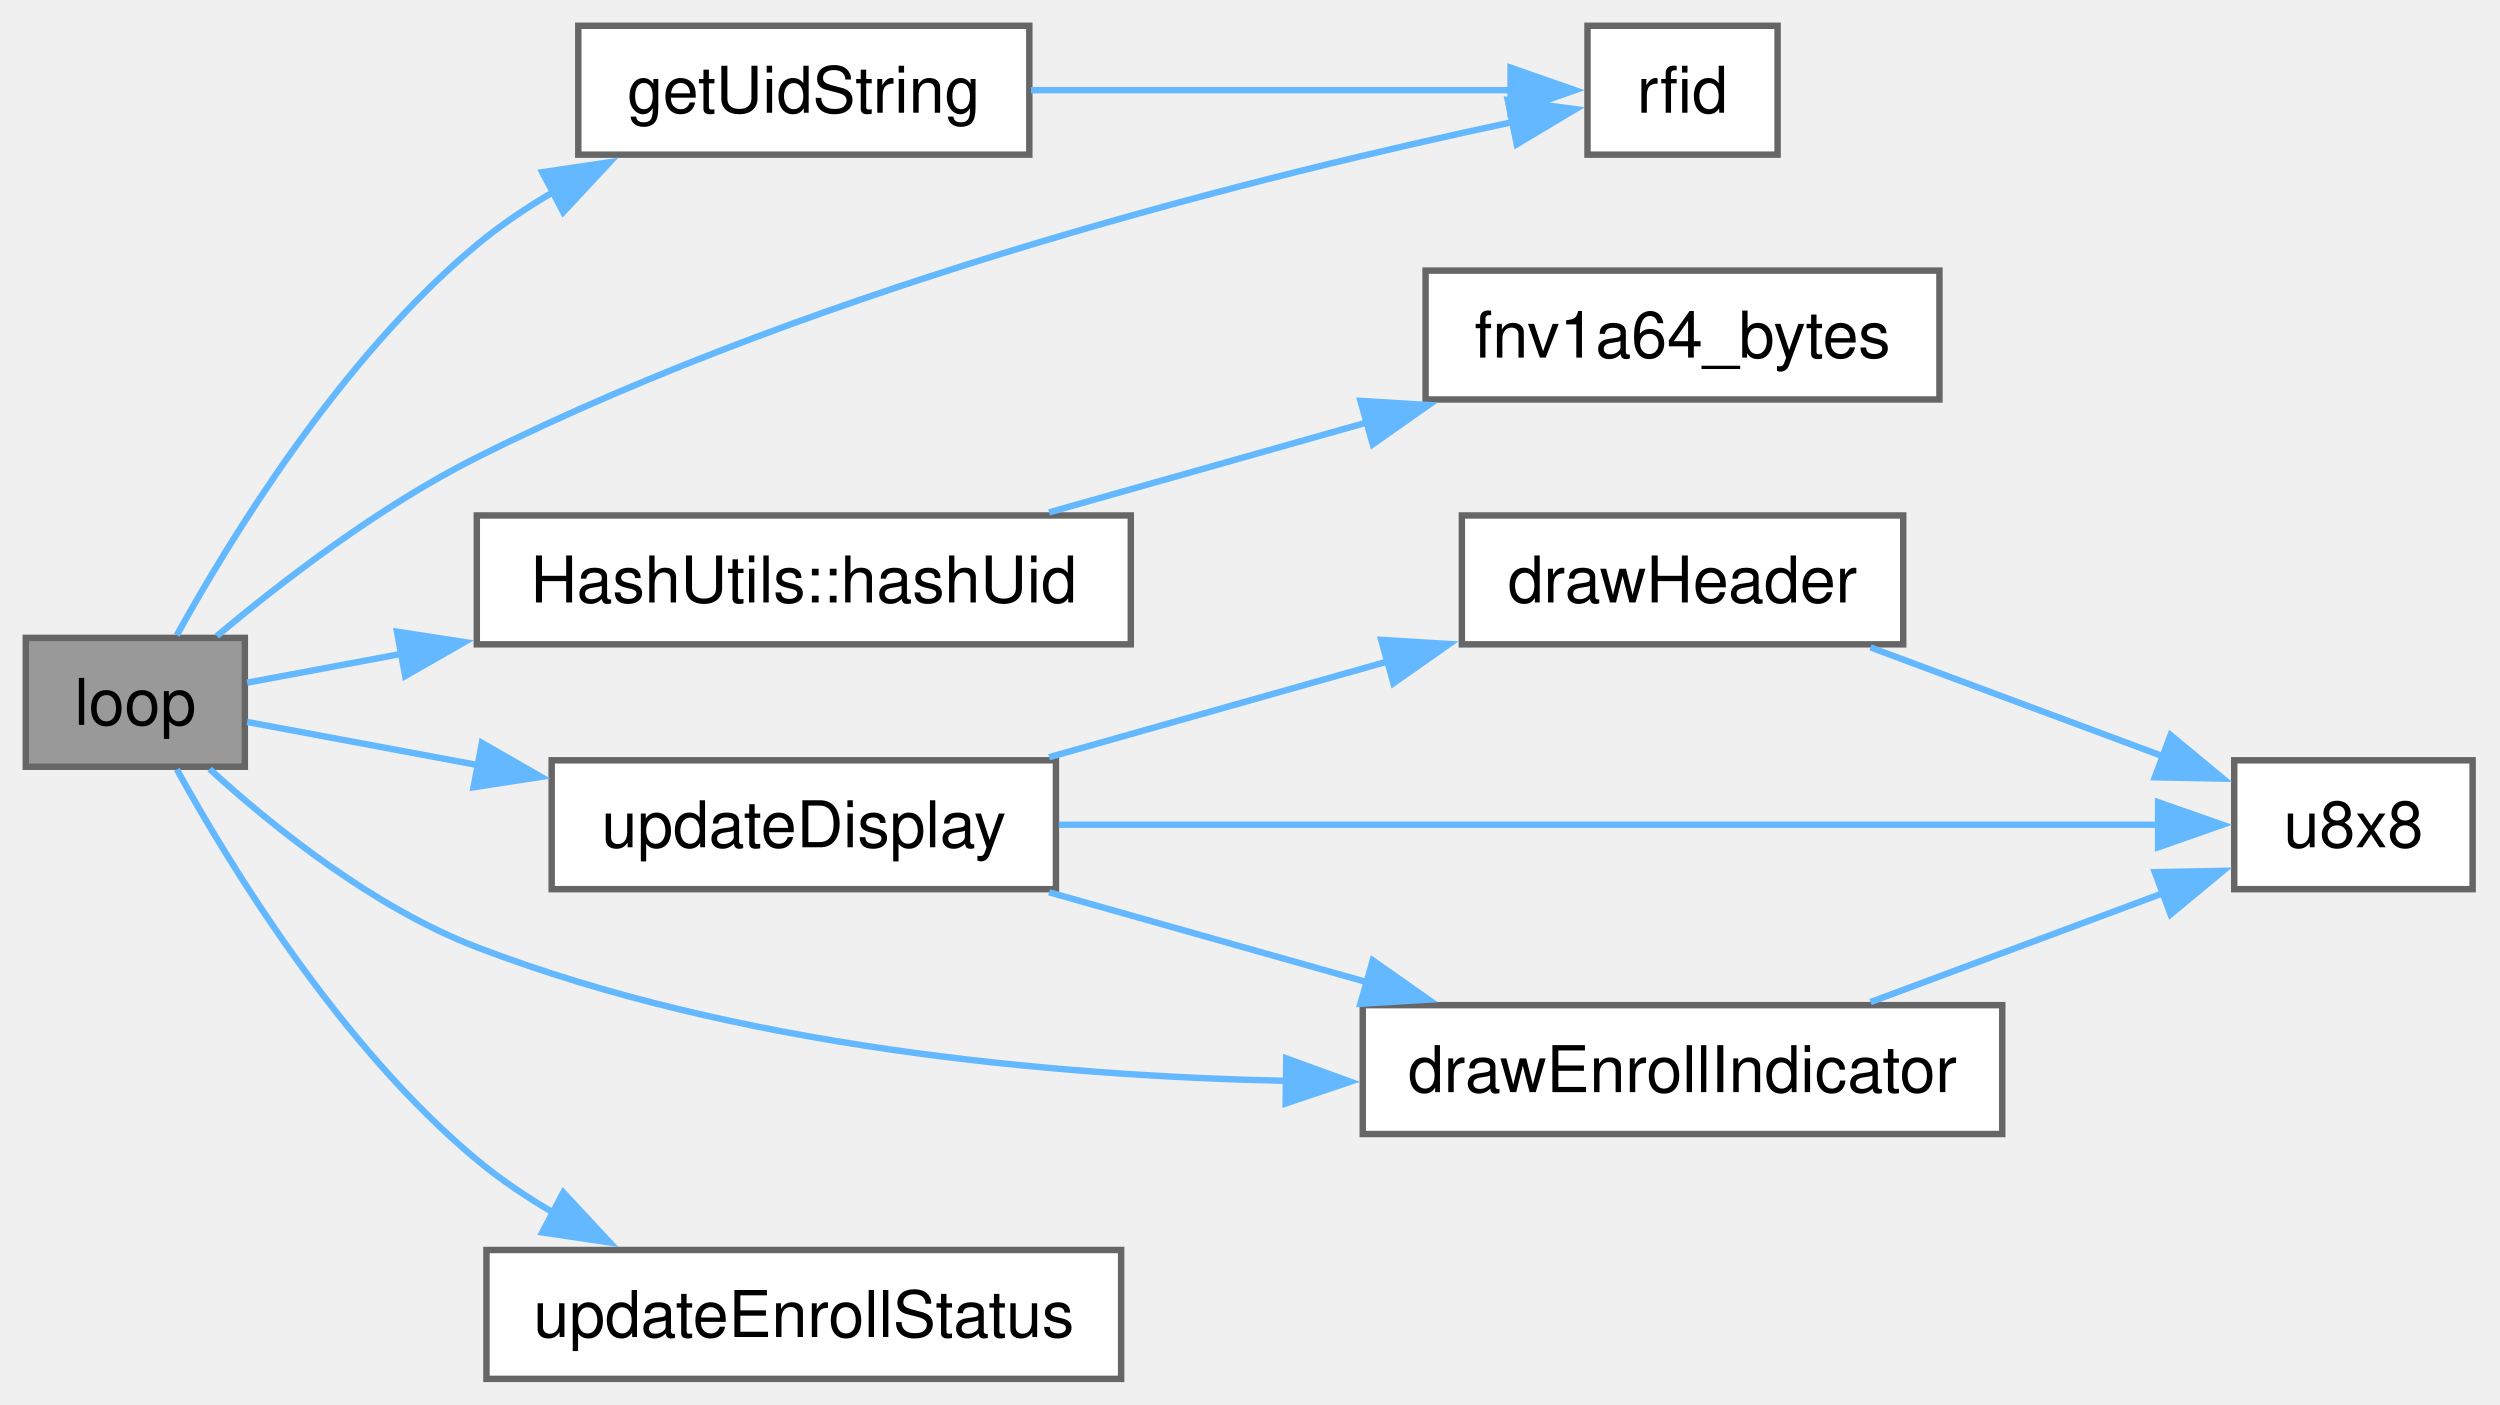
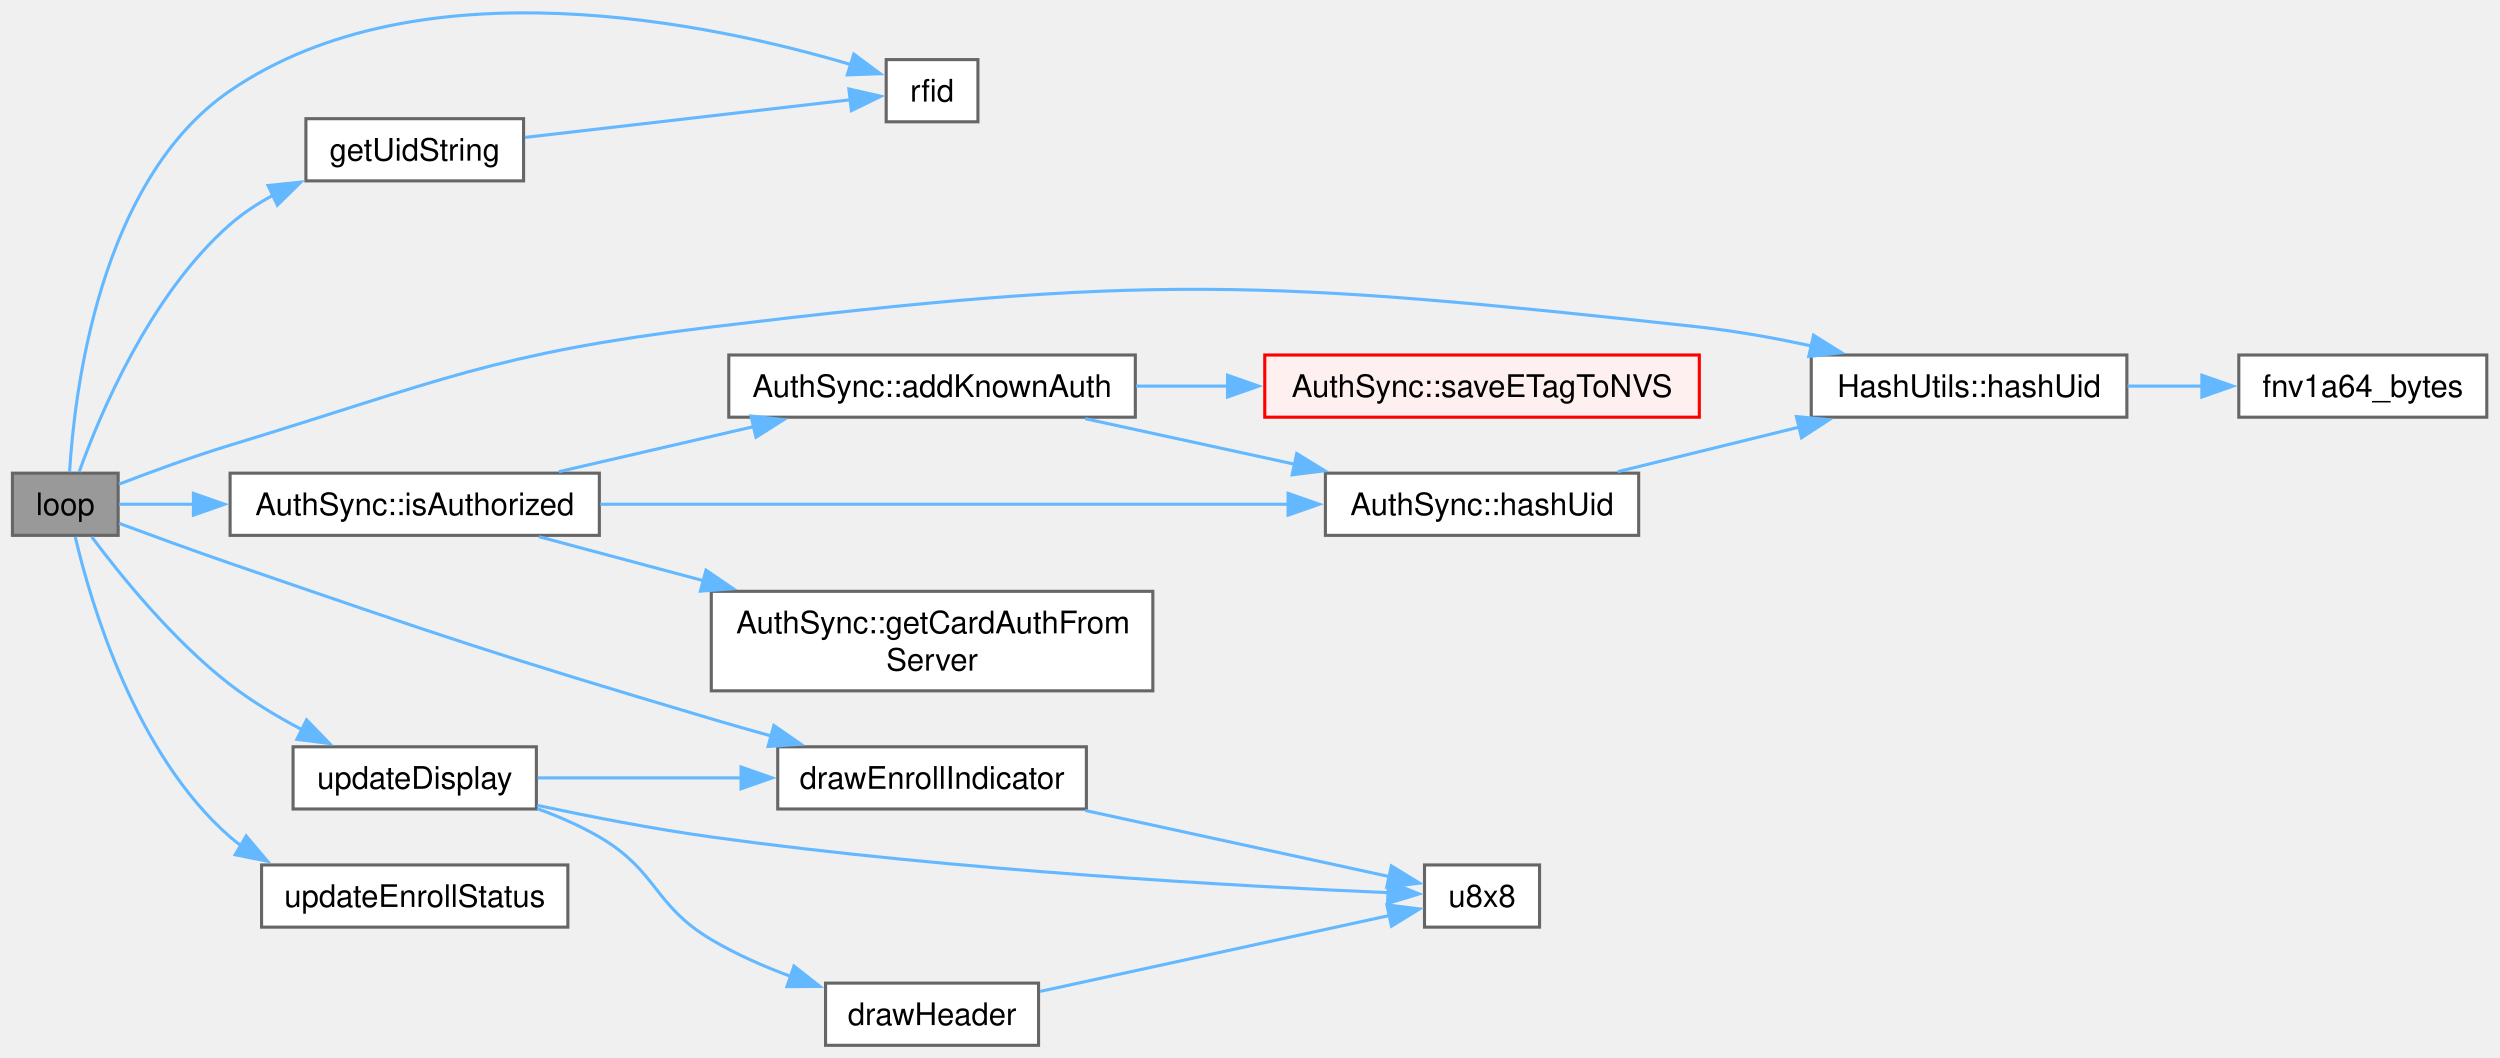
- <svg xmlns="http://www.w3.org/2000/svg" xmlns:xlink="http://www.w3.org/1999/xlink" width="388pt" height="218pt" viewBox="0.00 0.00 388.00 218.00">
-   <g id="graph0" class="graph" transform="scale(1 1) rotate(0) translate(4 214)">
+ <svg xmlns="http://www.w3.org/2000/svg" xmlns:xlink="http://www.w3.org/1999/xlink" width="804pt" height="340pt" viewBox="0.00 0.00 804.00 340.00">
+   <g id="graph0" class="graph" transform="scale(1 1) rotate(0) translate(4 336.17)">
    <g id="Node000001" class="node">
      <g id="a_Node000001">
        <a xlink:title=" ">
-           <polygon fill="#999999" stroke="#666666" points="34,-115 0,-115 0,-95 34,-95 34,-115" />
-           <text xml:space="preserve" text-anchor="middle" x="17" y="-101.5" font-family="Helvetica,sans-Serif" font-size="10.00">loop</text>
+           <polygon fill="#999999" stroke="#666666" points="34,-184 0,-184 0,-164 34,-164 34,-184" />
+           <text xml:space="preserve" text-anchor="middle" x="17" y="-170.5" font-family="Helvetica,sans-Serif" font-size="10.00">loop</text>
        </a>
      </g>
    </g>
    <g id="Node000002" class="node">
      <g id="a_Node000002">
        <a xlink:href="main_8cpp.html#a8af6ba2d85e09ba5109484b26b338541" target="_top" xlink:title=" ">
-           <polygon fill="white" stroke="#666666" points="306.75,-58 207.5,-58 207.5,-38 306.75,-38 306.75,-58" />
-           <text xml:space="preserve" text-anchor="middle" x="257.12" y="-44.5" font-family="Helvetica,sans-Serif" font-size="10.00">drawEnrollIndicator</text>
+           <polygon fill="white" stroke="#666666" points="345.38,-96 246.12,-96 246.12,-76 345.38,-76 345.38,-96" />
+           <text xml:space="preserve" text-anchor="middle" x="295.75" y="-82.5" font-family="Helvetica,sans-Serif" font-size="10.00">drawEnrollIndicator</text>
        </a>
      </g>
    </g>
    <g id="edge1_Node000001_Node000002" class="edge">
      <g id="a_edge1_Node000001_Node000002">
        <a xlink:title=" ">
-           <path fill="none" stroke="#63b8ff" d="M28.53,-94.65C38.37,-85.67 53.92,-73.17 70,-67 110.12,-51.6 158.49,-47.05 195.86,-46.24" />
-           <polygon fill="#63b8ff" stroke="#63b8ff" points="195.62,-49.74 205.57,-46.12 195.53,-42.74 195.62,-49.74" />
+           <path fill="none" stroke="#63b8ff" d="M34.34,-167.85C44.55,-164.05 58,-159.13 70,-155 138.35,-131.48 155.46,-125.58 224.75,-105 231.01,-103.14 237.61,-101.25 244.16,-99.43" />
+           <polygon fill="#63b8ff" stroke="#63b8ff" points="244.88,-102.86 253.59,-96.83 243.02,-96.11 244.88,-102.86" />
        </a>
      </g>
    </g>
    <g id="Node000004" class="node">
      <g id="a_Node000004">
        <a xlink:href="main_8cpp.html#aac0054c88d779a4bafdea4137ee49ea1" target="_top" xlink:title=" ">
-           <polygon fill="white" stroke="#666666" points="155.75,-210 85.75,-210 85.75,-190 155.75,-190 155.75,-210" />
-           <text xml:space="preserve" text-anchor="middle" x="120.75" y="-196.5" font-family="Helvetica,sans-Serif" font-size="10.00">getUidString</text>
+           <polygon fill="white" stroke="#666666" points="164.38,-298 94.38,-298 94.38,-278 164.38,-278 164.38,-298" />
+           <text xml:space="preserve" text-anchor="middle" x="129.38" y="-284.5" font-family="Helvetica,sans-Serif" font-size="10.00">getUidString</text>
        </a>
      </g>
    </g>
    <g id="edge3_Node000001_Node000004" class="edge">
      <g id="a_edge3_Node000001_Node000004">
        <a xlink:title=" ">
-           <path fill="none" stroke="#63b8ff" d="M23.44,-115.41C31.74,-130.45 48.86,-158.41 70,-176 73.65,-179.04 77.75,-181.8 81.98,-184.27" />
-           <polygon fill="#63b8ff" stroke="#63b8ff" points="80.16,-187.27 90.64,-188.83 83.42,-181.07 80.16,-187.27" />
+           <path fill="none" stroke="#63b8ff" d="M21.44,-184.36C28.05,-202.79 44.19,-241.43 70,-264 74.11,-267.6 78.84,-270.7 83.79,-273.37" />
+           <polygon fill="#63b8ff" stroke="#63b8ff" points="82.21,-276.5 92.75,-277.61 85.2,-270.17 82.21,-276.5" />
        </a>
      </g>
    </g>
    <g id="Node000005" class="node">
      <g id="a_Node000005">
        <a xlink:href="main_8cpp.html#a7cc33c6b9b1bd83e02864b1eb0530a63" target="_top" xlink:title=" ">
-           <polygon fill="white" stroke="#666666" points="271.88,-210 242.38,-210 242.38,-190 271.88,-190 271.88,-210" />
-           <text xml:space="preserve" text-anchor="middle" x="257.12" y="-196.5" font-family="Helvetica,sans-Serif" font-size="10.00">rfid</text>
-         </a>
-       </g>
-     </g>
-     <g id="edge7_Node000001_Node000005" class="edge">
-       <g id="a_edge7_Node000001_Node000005">
-         <a xlink:title=" ">
-           <path fill="none" stroke="#63b8ff" d="M29.65,-115.29C39.73,-123.74 55,-135.49 70,-143 124.3,-170.18 194.07,-187.29 230.84,-195.07" />
-           <polygon fill="#63b8ff" stroke="#63b8ff" points="230,-198.47 240.5,-197.05 231.4,-191.61 230,-198.47" />
+           <polygon fill="white" stroke="#666666" points="310.5,-317 281,-317 281,-297 310.5,-297 310.5,-317" />
+           <text xml:space="preserve" text-anchor="middle" x="295.75" y="-303.5" font-family="Helvetica,sans-Serif" font-size="10.00">rfid</text>
+         </a>
+       </g>
+     </g>
+     <g id="edge14_Node000001_Node000005" class="edge">
+       <g id="a_edge14_Node000001_Node000005">
+         <a xlink:title=" ">
+           <path fill="none" stroke="#63b8ff" d="M18.37,-184.32C19.93,-210.3 28.03,-278.34 70,-307 131.1,-348.72 224.99,-328.64 269.58,-315.42" />
+           <polygon fill="#63b8ff" stroke="#63b8ff" points="270.58,-318.77 279.09,-312.46 268.5,-312.09 270.58,-318.77" />
        </a>
      </g>
    </g>
    <g id="Node000006" class="node">
      <g id="a_Node000006">
        <a xlink:href="namespace_hash_utils.html#a3432774829b6752dc346491bc5dd5eec" target="_top" xlink:title=" ">
-           <polygon fill="white" stroke="#666666" points="171.5,-134 70,-134 70,-114 171.5,-114 171.5,-134" />
-           <text xml:space="preserve" text-anchor="middle" x="120.75" y="-120.5" font-family="Helvetica,sans-Serif" font-size="10.00">HashUtils::hashUid</text>
+           <polygon fill="white" stroke="#666666" points="680,-222 578.5,-222 578.5,-202 680,-202 680,-222" />
+           <text xml:space="preserve" text-anchor="middle" x="629.25" y="-208.5" font-family="Helvetica,sans-Serif" font-size="10.00">HashUtils::hashUid</text>
        </a>
      </g>
    </g>
    <g id="edge5_Node000001_Node000006" class="edge">
      <g id="a_edge5_Node000001_Node000006">
        <a xlink:title=" ">
-           <path fill="none" stroke="#63b8ff" d="M34.35,-108.05C41.14,-109.32 49.49,-110.88 58.28,-112.52" />
-           <polygon fill="#63b8ff" stroke="#63b8ff" points="57.61,-115.96 68.08,-114.35 58.89,-109.08 57.61,-115.96" />
+           <path fill="none" stroke="#63b8ff" d="M34.24,-180.45C44.42,-184.37 57.86,-189.3 70,-193 137.75,-213.63 154.44,-222.49 224.75,-231 364.95,-247.96 402.12,-246.37 542.5,-231 554.33,-229.7 566.92,-227.43 578.7,-224.9" />
+           <polygon fill="#63b8ff" stroke="#63b8ff" points="579.24,-228.37 588.23,-222.75 577.7,-221.54 579.24,-228.37" />
        </a>
      </g>
    </g>
    <g id="Node000008" class="node">
      <g id="a_Node000008">
+         <a xlink:href="class_auth_sync.html#aeb16a776532ee69ba1ca44b11904a2c2" target="_top" xlink:title=" ">
+           <polygon fill="white" stroke="#666666" points="188.75,-184 70,-184 70,-164 188.75,-164 188.75,-184" />
+           <text xml:space="preserve" text-anchor="middle" x="129.38" y="-170.5" font-family="Helvetica,sans-Serif" font-size="10.00">AuthSync::isAuthorized</text>
+         </a>
+       </g>
+     </g>
+     <g id="edge7_Node000001_Node000008" class="edge">
+       <g id="a_edge7_Node000001_Node000008">
+         <a xlink:title=" ">
+           <path fill="none" stroke="#63b8ff" d="M34.29,-174C41.03,-174 49.36,-174 58.24,-174" />
+           <polygon fill="#63b8ff" stroke="#63b8ff" points="58.2,-177.5 68.2,-174 58.2,-170.5 58.2,-177.5" />
+         </a>
+       </g>
+     </g>
+     <g id="Node000014" class="node">
+       <g id="a_Node000014">
        <a xlink:href="main_8cpp.html#ab7eb3c8c2e8604801ee00f11d3af8c3f" target="_top" xlink:title=" ">
-           <polygon fill="white" stroke="#666666" points="159.88,-96 81.62,-96 81.62,-76 159.88,-76 159.88,-96" />
-           <text xml:space="preserve" text-anchor="middle" x="120.75" y="-82.5" font-family="Helvetica,sans-Serif" font-size="10.00">updateDisplay</text>
-         </a>
-       </g>
-     </g>
-     <g id="edge8_Node000001_Node000008" class="edge">
-       <g id="a_edge8_Node000001_Node000008">
-         <a xlink:title=" ">
-           <path fill="none" stroke="#63b8ff" d="M34.35,-101.95C44.17,-100.11 57.24,-97.67 70.19,-95.25" />
-           <polygon fill="#63b8ff" stroke="#63b8ff" points="70.79,-98.7 79.97,-93.43 69.5,-91.82 70.79,-98.7" />
-         </a>
-       </g>
-     </g>
-     <g id="Node000010" class="node">
-       <g id="a_Node000010">
+           <polygon fill="white" stroke="#666666" points="168.5,-96 90.25,-96 90.25,-76 168.5,-76 168.5,-96" />
+           <text xml:space="preserve" text-anchor="middle" x="129.38" y="-82.5" font-family="Helvetica,sans-Serif" font-size="10.00">updateDisplay</text>
+         </a>
+       </g>
+     </g>
+     <g id="edge15_Node000001_Node000014" class="edge">
+       <g id="a_edge15_Node000001_Node000014">
+         <a xlink:title=" ">
+           <path fill="none" stroke="#63b8ff" d="M25.5,-163.52C34.84,-151.01 51.8,-130.05 70,-116 77.02,-110.58 85.18,-105.68 93.12,-101.49" />
+           <polygon fill="#63b8ff" stroke="#63b8ff" points="94.59,-104.67 101.98,-97.07 91.47,-98.4 94.59,-104.67" />
+         </a>
+       </g>
+     </g>
+     <g id="Node000016" class="node">
+       <g id="a_Node000016">
        <a xlink:href="main_8cpp.html#a9af1835ca07f33a8aaafdb3668a7b08a" target="_top" xlink:title=" ">
-           <polygon fill="white" stroke="#666666" points="170,-20 71.5,-20 71.5,0 170,0 170,-20" />
-           <text xml:space="preserve" text-anchor="middle" x="120.75" y="-6.5" font-family="Helvetica,sans-Serif" font-size="10.00">updateEnrollStatus</text>
-         </a>
-       </g>
-     </g>
-     <g id="edge13_Node000001_Node000010" class="edge">
-       <g id="a_edge13_Node000001_Node000010">
-         <a xlink:title=" ">
-           <path fill="none" stroke="#63b8ff" d="M23.44,-94.59C31.74,-79.55 48.86,-51.59 70,-34 73.65,-30.96 77.75,-28.2 81.98,-25.73" />
-           <polygon fill="#63b8ff" stroke="#63b8ff" points="83.42,-28.93 90.64,-21.17 80.16,-22.73 83.42,-28.93" />
+           <polygon fill="white" stroke="#666666" points="178.62,-58 80.12,-58 80.12,-38 178.62,-38 178.62,-58" />
+           <text xml:space="preserve" text-anchor="middle" x="129.38" y="-44.5" font-family="Helvetica,sans-Serif" font-size="10.00">updateEnrollStatus</text>
+         </a>
+       </g>
+     </g>
+     <g id="edge20_Node000001_Node000016" class="edge">
+       <g id="a_edge20_Node000001_Node000016">
+         <a xlink:title=" ">
+           <path fill="none" stroke="#63b8ff" d="M20.2,-163.5C25.21,-142.18 39.47,-93.59 70,-67 71.11,-66.04 72.27,-65.12 73.46,-64.25" />
+           <polygon fill="#63b8ff" stroke="#63b8ff" points="75.17,-67.31 82.02,-59.22 71.62,-61.27 75.17,-67.31" />
        </a>
      </g>
    </g>
    <g id="Node000003" class="node">
      <g id="a_Node000003">
        <a xlink:href="main_8cpp.html#a5bfb006b7c98d41a337e56d0f4a5619f" target="_top" xlink:title=" ">
-           <polygon fill="white" stroke="#666666" points="379.75,-96 342.75,-96 342.75,-76 379.75,-76 379.75,-96" />
-           <text xml:space="preserve" text-anchor="middle" x="361.25" y="-82.5" font-family="Helvetica,sans-Serif" font-size="10.00">u8x8</text>
+           <polygon fill="white" stroke="#666666" points="491.12,-58 454.12,-58 454.12,-38 491.12,-38 491.12,-58" />
+           <text xml:space="preserve" text-anchor="middle" x="472.62" y="-44.5" font-family="Helvetica,sans-Serif" font-size="10.00">u8x8</text>
        </a>
      </g>
    </g>
    <g id="edge2_Node000002_Node000003" class="edge">
      <g id="a_edge2_Node000002_Node000003">
        <a xlink:title=" ">
-           <path fill="none" stroke="#63b8ff" d="M286.3,-58.48C300.46,-63.75 317.59,-70.13 331.79,-75.41" />
-           <polygon fill="#63b8ff" stroke="#63b8ff" points="330.43,-78.64 341.02,-78.84 332.87,-72.08 330.43,-78.64" />
+           <path fill="none" stroke="#63b8ff" d="M345,-75.52C376.38,-68.7 416.26,-60.03 442.8,-54.26" />
+           <polygon fill="#63b8ff" stroke="#63b8ff" points="443.46,-57.7 452.49,-52.16 441.98,-50.86 443.46,-57.7" />
        </a>
      </g>
    </g>
    <g id="edge4_Node000004_Node000005" class="edge">
      <g id="a_edge4_Node000004_Node000005">
        <a xlink:title=" ">
-           <path fill="none" stroke="#63b8ff" d="M156.01,-200C179.28,-200 209.55,-200 230.69,-200" />
-           <polygon fill="#63b8ff" stroke="#63b8ff" points="230.44,-203.5 240.44,-200 230.44,-196.5 230.44,-203.5" />
+           <path fill="none" stroke="#63b8ff" d="M164.83,-291.98C196.16,-295.6 241.64,-300.86 269.65,-304.1" />
+           <polygon fill="#63b8ff" stroke="#63b8ff" points="268.99,-307.55 279.33,-305.22 269.8,-300.59 268.99,-307.55" />
        </a>
      </g>
    </g>
    <g id="Node000007" class="node">
      <g id="a_Node000007">
        <a xlink:href="_hash_utils_8cpp.html#a857c40dca22894a62e01dd957349bc76" target="_top" xlink:title=" ">
-           <polygon fill="white" stroke="#666666" points="297,-172 217.25,-172 217.25,-152 297,-152 297,-172" />
-           <text xml:space="preserve" text-anchor="middle" x="257.12" y="-158.5" font-family="Helvetica,sans-Serif" font-size="10.00">fnv1a64_bytes</text>
+           <polygon fill="white" stroke="#666666" points="795.75,-222 716,-222 716,-202 795.75,-202 795.75,-222" />
+           <text xml:space="preserve" text-anchor="middle" x="755.88" y="-208.5" font-family="Helvetica,sans-Serif" font-size="10.00">fnv1a64_bytes</text>
        </a>
      </g>
    </g>
    <g id="edge6_Node000006_Node000007" class="edge">
      <g id="a_edge6_Node000006_Node000007">
        <a xlink:title=" ">
-           <path fill="none" stroke="#63b8ff" d="M158.82,-134.48C174.1,-138.8 191.99,-143.86 208.24,-148.46" />
-           <polygon fill="#63b8ff" stroke="#63b8ff" points="207.14,-151.78 217.72,-151.14 209.05,-145.05 207.14,-151.78" />
-         </a>
-       </g>
-     </g>
-     <g id="edge9_Node000008_Node000002" class="edge">
-       <g id="a_edge9_Node000008_Node000002">
-         <a xlink:title=" ">
-           <path fill="none" stroke="#63b8ff" d="M158.82,-75.52C174.1,-71.2 191.99,-66.14 208.24,-61.54" />
-           <polygon fill="#63b8ff" stroke="#63b8ff" points="209.05,-64.95 217.72,-58.86 207.14,-58.22 209.05,-64.95" />
-         </a>
-       </g>
-     </g>
-     <g id="edge12_Node000008_Node000003" class="edge">
-       <g id="a_edge12_Node000008_Node000003">
-         <a xlink:title=" ">
-           <path fill="none" stroke="#63b8ff" d="M160.33,-86C208.07,-86 288.28,-86 331.15,-86" />
-           <polygon fill="#63b8ff" stroke="#63b8ff" points="330.93,-89.5 340.93,-86 330.93,-82.5 330.93,-89.5" />
+           <path fill="none" stroke="#63b8ff" d="M680.22,-212C688.14,-212 696.33,-212 704.26,-212" />
+           <polygon fill="#63b8ff" stroke="#63b8ff" points="704.12,-215.5 714.12,-212 704.12,-208.5 704.12,-215.5" />
        </a>
      </g>
    </g>
    <g id="Node000009" class="node">
      <g id="a_Node000009">
+         <a xlink:href="class_auth_sync.html#a4e7f7720c3b9e51ceb1ab4d911f03e23" target="_top" xlink:title=" ">
+           <polygon fill="white" stroke="#666666" points="361.12,-222 230.38,-222 230.38,-202 361.12,-202 361.12,-222" />
+           <text xml:space="preserve" text-anchor="middle" x="295.75" y="-208.5" font-family="Helvetica,sans-Serif" font-size="10.00">AuthSync::addKnownAuth</text>
+         </a>
+       </g>
+     </g>
+     <g id="edge8_Node000008_Node000009" class="edge">
+       <g id="a_edge8_Node000008_Node000009">
+         <a xlink:title=" ">
+           <path fill="none" stroke="#63b8ff" d="M175.73,-184.48C195.13,-188.97 217.99,-194.25 238.46,-198.99" />
+           <polygon fill="#63b8ff" stroke="#63b8ff" points="237.54,-202.37 248.07,-201.21 239.12,-195.55 237.54,-202.37" />
+         </a>
+       </g>
+     </g>
+     <g id="Node000010" class="node">
+       <g id="a_Node000010">
+         <a xlink:href="class_auth_sync.html#afea91831a16e241cc5db5163299fc900" target="_top" xlink:title=" ">
+           <polygon fill="white" stroke="#666666" points="523,-184 422.25,-184 422.25,-164 523,-164 523,-184" />
+           <text xml:space="preserve" text-anchor="middle" x="472.62" y="-170.5" font-family="Helvetica,sans-Serif" font-size="10.00">AuthSync::hashUid</text>
+         </a>
+       </g>
+     </g>
+     <g id="edge13_Node000008_Node000010" class="edge">
+       <g id="a_edge13_Node000008_Node000010">
+         <a xlink:title=" ">
+           <path fill="none" stroke="#63b8ff" d="M189.04,-174C250.84,-174 347.73,-174 410.46,-174" />
+           <polygon fill="#63b8ff" stroke="#63b8ff" points="410.25,-177.5 420.25,-174 410.25,-170.5 410.25,-177.5" />
+         </a>
+       </g>
+     </g>
+     <g id="Node000013" class="node">
+       <g id="a_Node000013">
+         <a xlink:href="class_auth_sync.html#a30cbd10c13742a6ab7bafc4011480fec" target="_top" xlink:title=" ">
+           <polygon fill="white" stroke="#666666" points="366.75,-146 224.75,-146 224.75,-114 366.75,-114 366.75,-146" />
+           <text xml:space="preserve" text-anchor="start" x="232.75" y="-132.5" font-family="Helvetica,sans-Serif" font-size="10.00">AuthSync::getCardAuthFrom</text>
+           <text xml:space="preserve" text-anchor="middle" x="295.75" y="-120.5" font-family="Helvetica,sans-Serif" font-size="10.00">Server</text>
+         </a>
+       </g>
+     </g>
+     <g id="edge12_Node000008_Node000013" class="edge">
+       <g id="a_edge12_Node000008_Node000013">
+         <a xlink:title=" ">
+           <path fill="none" stroke="#63b8ff" d="M169.33,-163.57C185.21,-159.32 204.09,-154.27 222.33,-149.39" />
+           <polygon fill="#63b8ff" stroke="#63b8ff" points="223.05,-152.82 231.8,-146.85 221.24,-146.06 223.05,-152.82" />
+         </a>
+       </g>
+     </g>
+     <g id="edge9_Node000009_Node000010" class="edge">
+       <g id="a_edge9_Node000009_Node000010">
+         <a xlink:title=" ">
+           <path fill="none" stroke="#63b8ff" d="M345,-201.52C365.83,-196.99 390.41,-191.65 412.34,-186.88" />
+           <polygon fill="#63b8ff" stroke="#63b8ff" points="413.03,-190.32 422.06,-184.77 411.54,-183.47 413.03,-190.32" />
+         </a>
+       </g>
+     </g>
+     <g id="Node000011" class="node">
+       <g id="a_Node000011">
+         <a xlink:href="class_auth_sync.html#a96c599b762bdafa672930dfa6f07ff13" target="_top" xlink:title=" ">
+           <polygon fill="#fff0f0" stroke="red" points="542.5,-222 402.75,-222 402.75,-202 542.5,-202 542.5,-222" />
+           <text xml:space="preserve" text-anchor="middle" x="472.62" y="-208.5" font-family="Helvetica,sans-Serif" font-size="10.00">AuthSync::saveETagToNVS</text>
+         </a>
+       </g>
+     </g>
+     <g id="edge11_Node000009_Node000011" class="edge">
+       <g id="a_edge11_Node000009_Node000011">
+         <a xlink:title=" ">
+           <path fill="none" stroke="#63b8ff" d="M361.37,-212C370.95,-212 380.92,-212 390.79,-212" />
+           <polygon fill="#63b8ff" stroke="#63b8ff" points="390.77,-215.5 400.77,-212 390.77,-208.5 390.77,-215.5" />
+         </a>
+       </g>
+     </g>
+     <g id="edge10_Node000010_Node000006" class="edge">
+       <g id="a_edge10_Node000010_Node000006">
+         <a xlink:title=" ">
+           <path fill="none" stroke="#63b8ff" d="M516.29,-184.48C534.37,-188.93 555.64,-194.16 574.76,-198.85" />
+           <polygon fill="#63b8ff" stroke="#63b8ff" points="573.71,-202.2 584.26,-201.19 575.38,-195.4 573.71,-202.2" />
+         </a>
+       </g>
+     </g>
+     <g id="edge16_Node000014_Node000002" class="edge">
+       <g id="a_edge16_Node000014_Node000002">
+         <a xlink:title=" ">
+           <path fill="none" stroke="#63b8ff" d="M168.91,-86C188.47,-86 212.67,-86 234.6,-86" />
+           <polygon fill="#63b8ff" stroke="#63b8ff" points="234.32,-89.5 244.32,-86 234.32,-82.5 234.32,-89.5" />
+         </a>
+       </g>
+     </g>
+     <g id="edge19_Node000014_Node000003" class="edge">
+       <g id="a_edge19_Node000014_Node000003">
+         <a xlink:title=" ">
+           <path fill="none" stroke="#63b8ff" d="M168.76,-77.17C185.83,-73.53 206.21,-69.57 224.75,-67 303.12,-56.14 396.41,-51.07 442.66,-49.08" />
+           <polygon fill="#63b8ff" stroke="#63b8ff" points="442.52,-52.59 452.37,-48.69 442.24,-45.6 442.52,-52.59" />
+         </a>
+       </g>
+     </g>
+     <g id="Node000015" class="node">
+       <g id="a_Node000015">
        <a xlink:href="main_8cpp.html#acd554cb2efdf9d085573f58441f9431a" target="_top" xlink:title=" ">
-           <polygon fill="white" stroke="#666666" points="291.38,-134 222.88,-134 222.88,-114 291.38,-114 291.38,-134" />
-           <text xml:space="preserve" text-anchor="middle" x="257.12" y="-120.5" font-family="Helvetica,sans-Serif" font-size="10.00">drawHeader</text>
-         </a>
-       </g>
-     </g>
-     <g id="edge10_Node000008_Node000009" class="edge">
-       <g id="a_edge10_Node000008_Node000009">
-         <a xlink:title=" ">
-           <path fill="none" stroke="#63b8ff" d="M158.82,-96.48C175.14,-101.1 194.44,-106.56 211.53,-111.39" />
-           <polygon fill="#63b8ff" stroke="#63b8ff" points="210.36,-114.69 220.93,-114.05 212.26,-107.96 210.36,-114.69" />
-         </a>
-       </g>
-     </g>
-     <g id="edge11_Node000009_Node000003" class="edge">
-       <g id="a_edge11_Node000009_Node000003">
-         <a xlink:title=" ">
-           <path fill="none" stroke="#63b8ff" d="M286.3,-113.52C300.46,-108.25 317.59,-101.87 331.79,-96.59" />
-           <polygon fill="#63b8ff" stroke="#63b8ff" points="332.87,-99.92 341.02,-93.16 330.43,-93.36 332.87,-99.92" />
+           <polygon fill="white" stroke="#666666" points="330,-20 261.5,-20 261.5,0 330,0 330,-20" />
+           <text xml:space="preserve" text-anchor="middle" x="295.75" y="-6.5" font-family="Helvetica,sans-Serif" font-size="10.00">drawHeader</text>
+         </a>
+       </g>
+     </g>
+     <g id="edge17_Node000014_Node000015" class="edge">
+       <g id="a_edge17_Node000014_Node000015">
+         <a xlink:title=" ">
+           <path fill="none" stroke="#63b8ff" d="M168.76,-76.11C175.65,-73.62 182.58,-70.6 188.75,-67 207.5,-56.06 206.09,-45.09 224.75,-34 232.68,-29.29 241.67,-25.33 250.5,-22.08" />
+           <polygon fill="#63b8ff" stroke="#63b8ff" points="251.34,-25.49 259.68,-18.94 249.08,-18.86 251.34,-25.49" />
+         </a>
+       </g>
+     </g>
+     <g id="edge18_Node000015_Node000003" class="edge">
+       <g id="a_edge18_Node000015_Node000003">
+         <a xlink:title=" ">
+           <path fill="none" stroke="#63b8ff" d="M330.47,-17.33C363.21,-24.44 412.35,-35.12 443.17,-41.82" />
+           <polygon fill="#63b8ff" stroke="#63b8ff" points="442.02,-45.15 452.54,-43.85 443.51,-38.31 442.02,-45.15" />
        </a>
      </g>
    </g>
  </g>
</svg>
